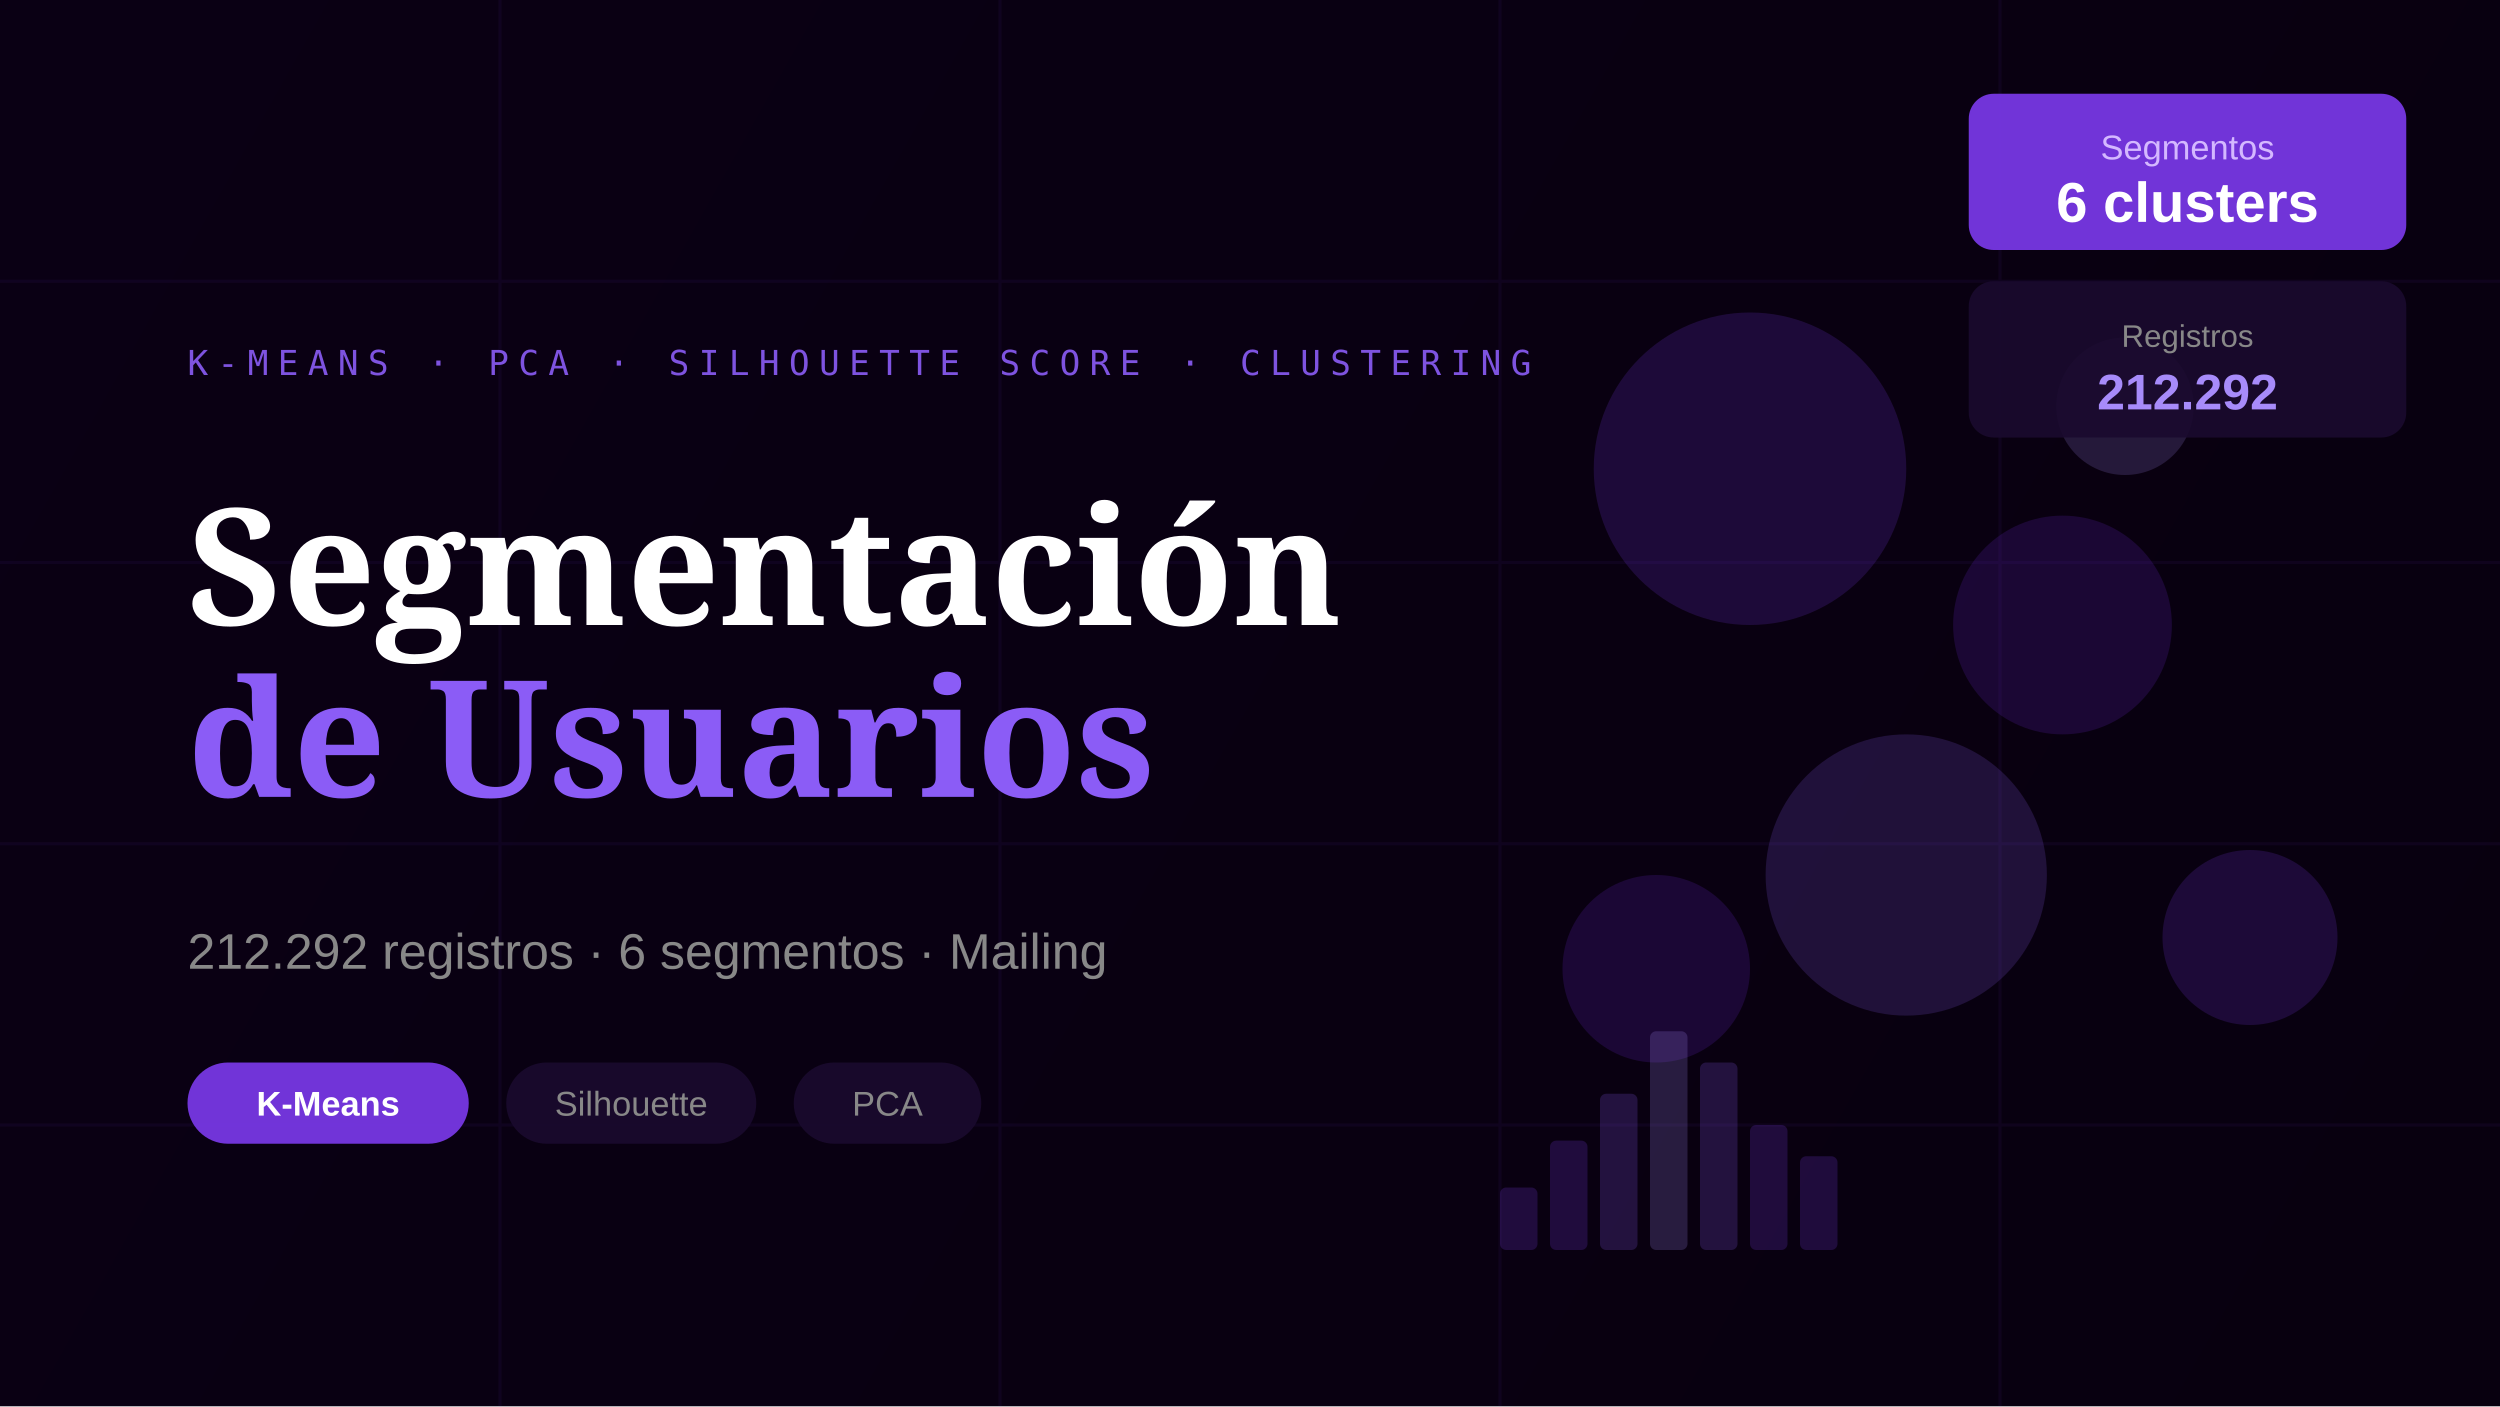
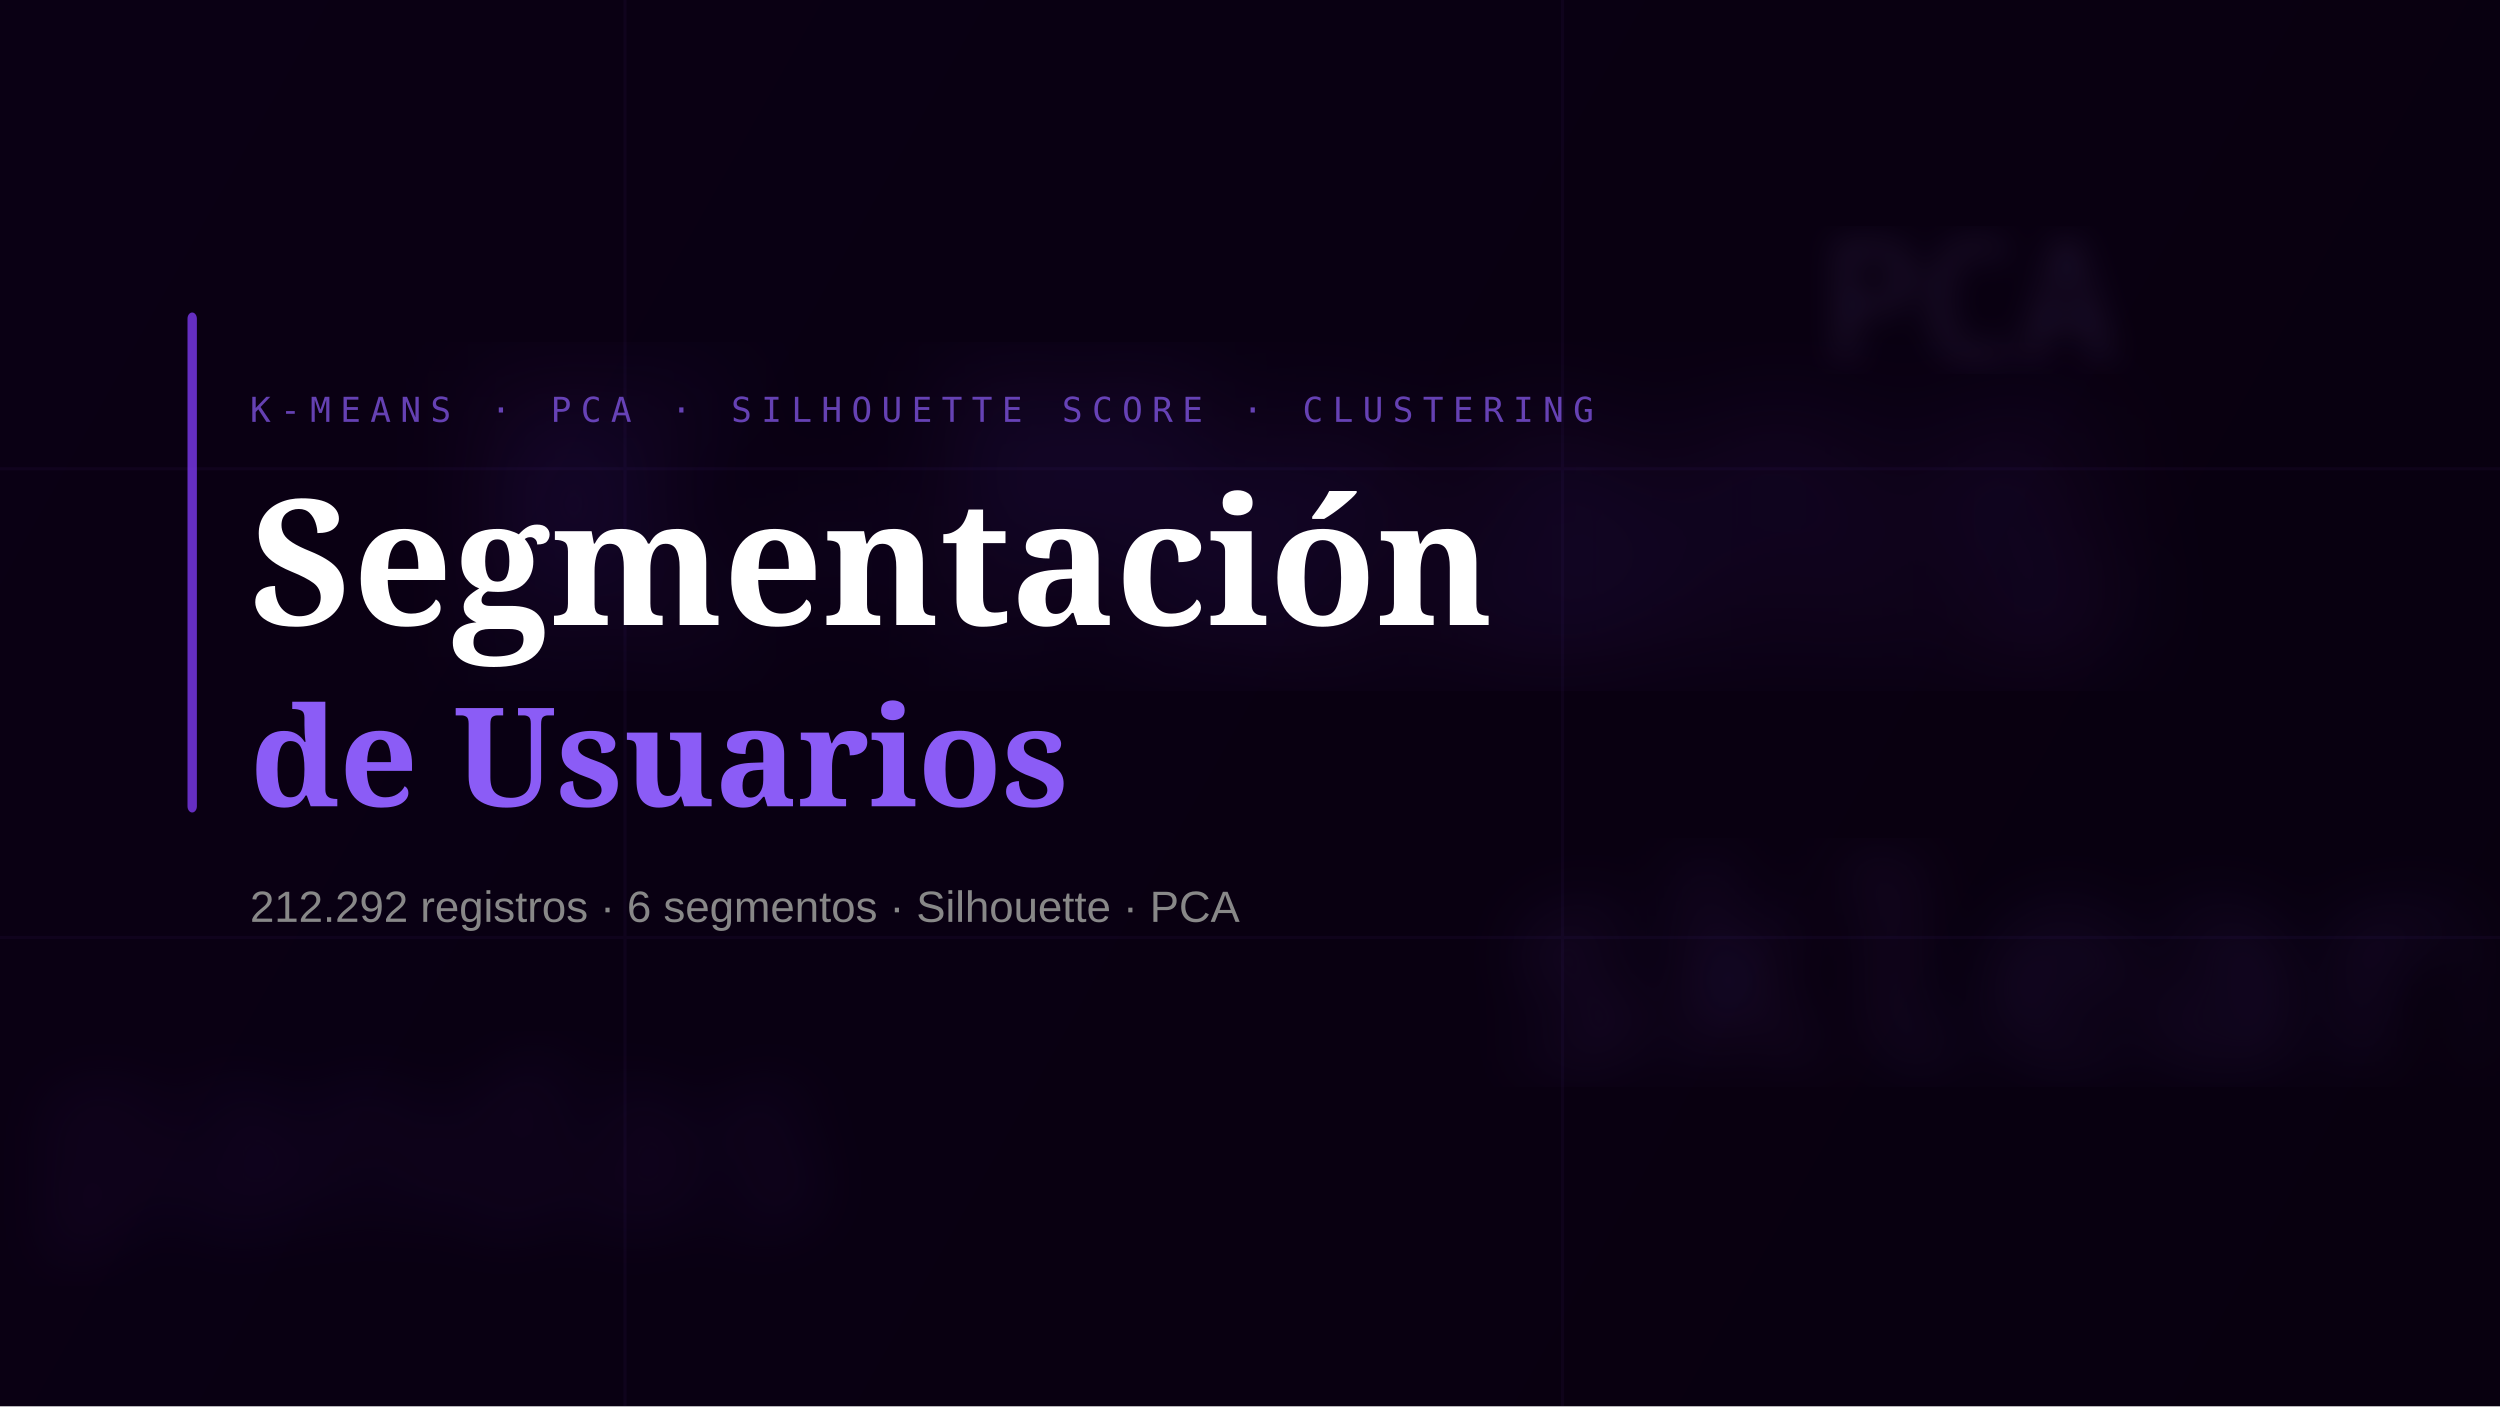
<svg xmlns="http://www.w3.org/2000/svg" width="800" height="450" viewBox="0 0 800 450" fill="none">
-   <rect width="800" height="450" fill="url(#bg_mail)" />
-   <g opacity="0.06" stroke="#7c3aed" stroke-width="1">
-     <line x1="0" y1="90" x2="800" y2="90" />
-     <line x1="0" y1="180" x2="800" y2="180" />
-     <line x1="0" y1="270" x2="800" y2="270" />
-     <line x1="0" y1="360" x2="800" y2="360" />
-     <line x1="160" y1="0" x2="160" y2="450" />
-     <line x1="320" y1="0" x2="320" y2="450" />
-     <line x1="480" y1="0" x2="480" y2="450" />
-     <line x1="640" y1="0" x2="640" y2="450" />
-   </g>
-   <g opacity="0.18">
-     <circle cx="560" cy="150" r="50" fill="#7c3aed" />
-     <circle cx="660" cy="200" r="35" fill="#6d28d9" />
-     <circle cx="610" cy="280" r="45" fill="#8b5cf6" />
-     <circle cx="720" cy="300" r="28" fill="#7c3aed" />
-     <circle cx="530" cy="310" r="30" fill="#6d28d9" />
-     <circle cx="680" cy="130" r="22" fill="#a78bfa" />
-   </g>
-   <g opacity="0.2">
-     <rect x="480" y="380" width="12" height="20" rx="2" fill="#7c3aed" />
-     <rect x="496" y="365" width="12" height="35" rx="2" fill="#7c3aed" />
-     <rect x="512" y="350" width="12" height="50" rx="2" fill="#8b5cf6" />
-     <rect x="528" y="330" width="12" height="70" rx="2" fill="#a78bfa" />
-     <rect x="544" y="340" width="12" height="60" rx="2" fill="#8b5cf6" />
-     <rect x="560" y="360" width="12" height="40" rx="2" fill="#7c3aed" />
-     <rect x="576" y="370" width="12" height="30" rx="2" fill="#7c3aed" />
-   </g>
-   <rect x="630" y="30" width="140" height="50" rx="8" fill="#7c3aed" opacity="0.9" />
-   <text x="700" y="51" font-family="Arial, sans-serif" font-size="11" fill="#d4b8ff" text-anchor="middle">Segmentos</text>
-   <text x="700" y="71" font-family="Arial, sans-serif" font-size="18" fill="white" text-anchor="middle" font-weight="bold">6 clusters</text>
-   <rect x="630" y="90" width="140" height="50" rx="8" fill="#1a0a2e" opacity="0.9" />
-   <text x="700" y="111" font-family="Arial, sans-serif" font-size="10" fill="#888" text-anchor="middle">Registros</text>
-   <text x="700" y="131" font-family="Arial, sans-serif" font-size="16" fill="#a78bfa" text-anchor="middle" font-weight="bold">212.292</text>
-   <text x="60" y="120" font-family="monospace" font-size="11" fill="#8b5cf6" opacity="0.9" letter-spacing="3">K-MEANS · PCA · SILHOUETTE SCORE · CLUSTERING</text>
-   <text x="60" y="200" font-family="Georgia, serif" font-size="52" font-weight="bold" fill="#ffffff">Segmentación</text>
-   <text x="60" y="255" font-family="Georgia, serif" font-size="52" font-weight="bold" fill="#8b5cf6">de Usuarios</text>
-   <text x="60" y="310" font-family="Arial, sans-serif" font-size="16" fill="#888">212.292 registros · 6 segmentos · Mailing</text>
-   <rect x="60" y="340" width="90" height="26" rx="13" fill="#7c3aed" opacity="0.9" />
-   <text x="105" y="357" font-family="Arial, sans-serif" font-size="11" fill="white" text-anchor="middle" font-weight="bold">K-Means</text>
-   <rect x="162" y="340" width="80" height="26" rx="13" fill="#1a0a2e" opacity="0.9" />
-   <text x="202" y="357" font-family="Arial, sans-serif" font-size="11" fill="#888" text-anchor="middle">Silhouette</text>
-   <rect x="254" y="340" width="60" height="26" rx="13" fill="#1a0a2e" opacity="0.9" />
-   <text x="284" y="357" font-family="Arial, sans-serif" font-size="11" fill="#888" text-anchor="middle">PCA</text>
  <defs>
-     <linearGradient id="bg_mail" x1="0" y1="0" x2="800" y2="450" gradientUnits="userSpaceOnUse">
+     <linearGradient id="bg" x1="0" y1="0" x2="800" y2="450" gradientUnits="userSpaceOnUse">
      <stop offset="0%" stop-color="#0a0014" />
      <stop offset="100%" stop-color="#08000f" />
    </linearGradient>
+     <filter id="blur-lg">
+       <feGaussianBlur stdDeviation="18" />
+     </filter>
+     <filter id="blur-md">
+       <feGaussianBlur stdDeviation="10" />
+     </filter>
+     <filter id="blur-sm">
+       <feGaussianBlur stdDeviation="5" />
+     </filter>
  </defs>
+   <rect width="800" height="450" fill="url(#bg)" />
+   <g filter="url(#blur-lg)" opacity="0.18">
+     <text x="420" y="210" font-family="monospace" font-size="125" fill="#7c3aed" text-anchor="middle">K-Means</text>
+   </g>
+   <g filter="url(#blur-md)" opacity="0.13">
+     <text x="660" y="340" font-family="monospace" font-size="85" fill="#8b5cf6" text-anchor="middle">sklearn</text>
+   </g>
+   <g filter="url(#blur-md)" opacity="0.10">
+     <text x="140" y="390" font-family="monospace" font-size="70" fill="#7c3aed" text-anchor="middle">pandas</text>
+   </g>
+   <g filter="url(#blur-sm)" opacity="0.12">
+     <text x="630" y="115" font-family="monospace" font-size="52" fill="#a78bfa" text-anchor="middle">PCA</text>
+   </g>
+   <g opacity="0.05" stroke="#7c3aed" stroke-width="1">
+     <line x1="0" y1="150" x2="800" y2="150" />
+     <line x1="0" y1="300" x2="800" y2="300" />
+     <line x1="200" y1="0" x2="200" y2="450" />
+     <line x1="500" y1="0" x2="500" y2="450" />
+   </g>
+   <rect x="60" y="100" width="3" height="160" rx="2" fill="#7c3aed" opacity="0.8" />
+   <text x="80" y="135" font-family="monospace" font-size="11" fill="#8b5cf6" opacity="0.7" letter-spacing="3">K-MEANS · PCA · SILHOUETTE SCORE · CLUSTERING</text>
+   <text x="80" y="200" font-family="Georgia, serif" font-size="56" font-weight="bold" fill="#ffffff">Segmentación</text>
+   <text x="80" y="258" font-family="Georgia, serif" font-size="44" font-weight="bold" fill="#8b5cf6">de Usuarios</text>
+   <text x="80" y="295" font-family="Arial, sans-serif" font-size="14" fill="#888">212.292 registros · 6 segmentos · Silhouette · PCA</text>
</svg>
